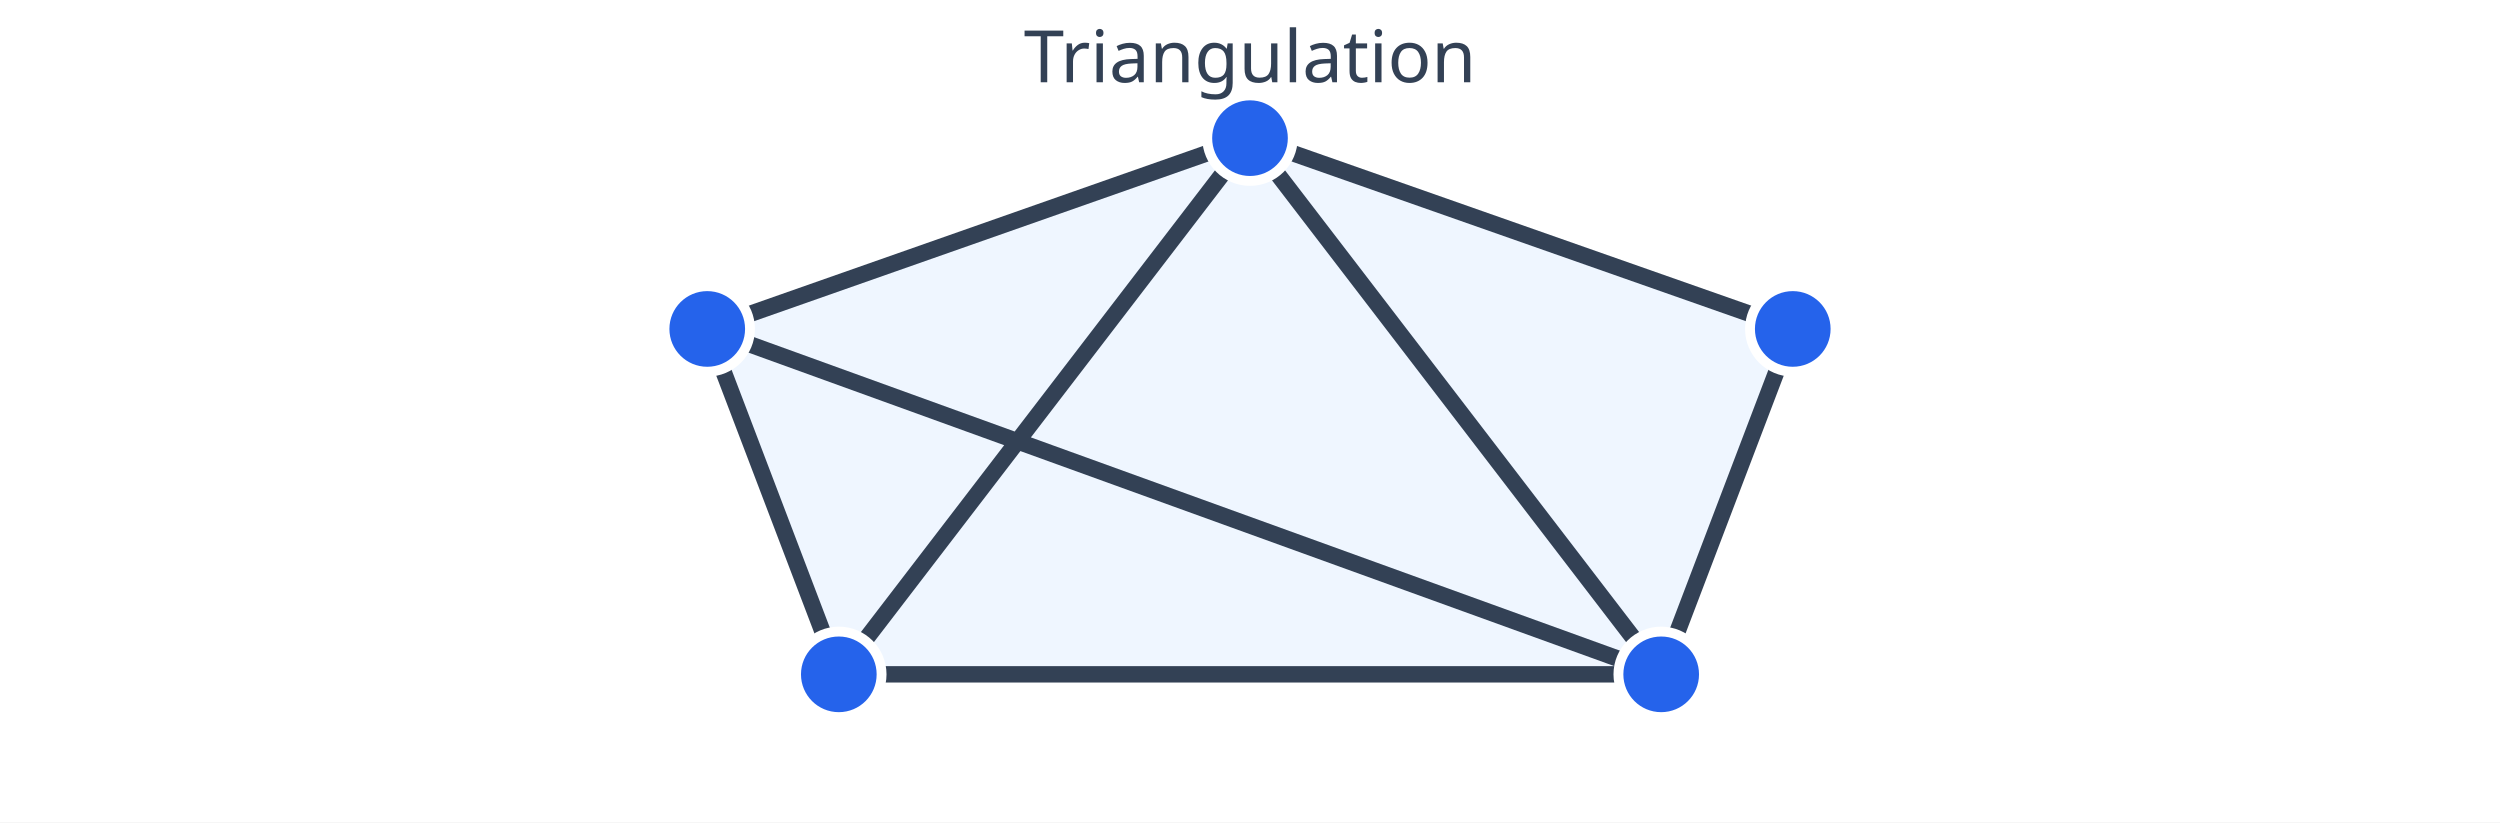
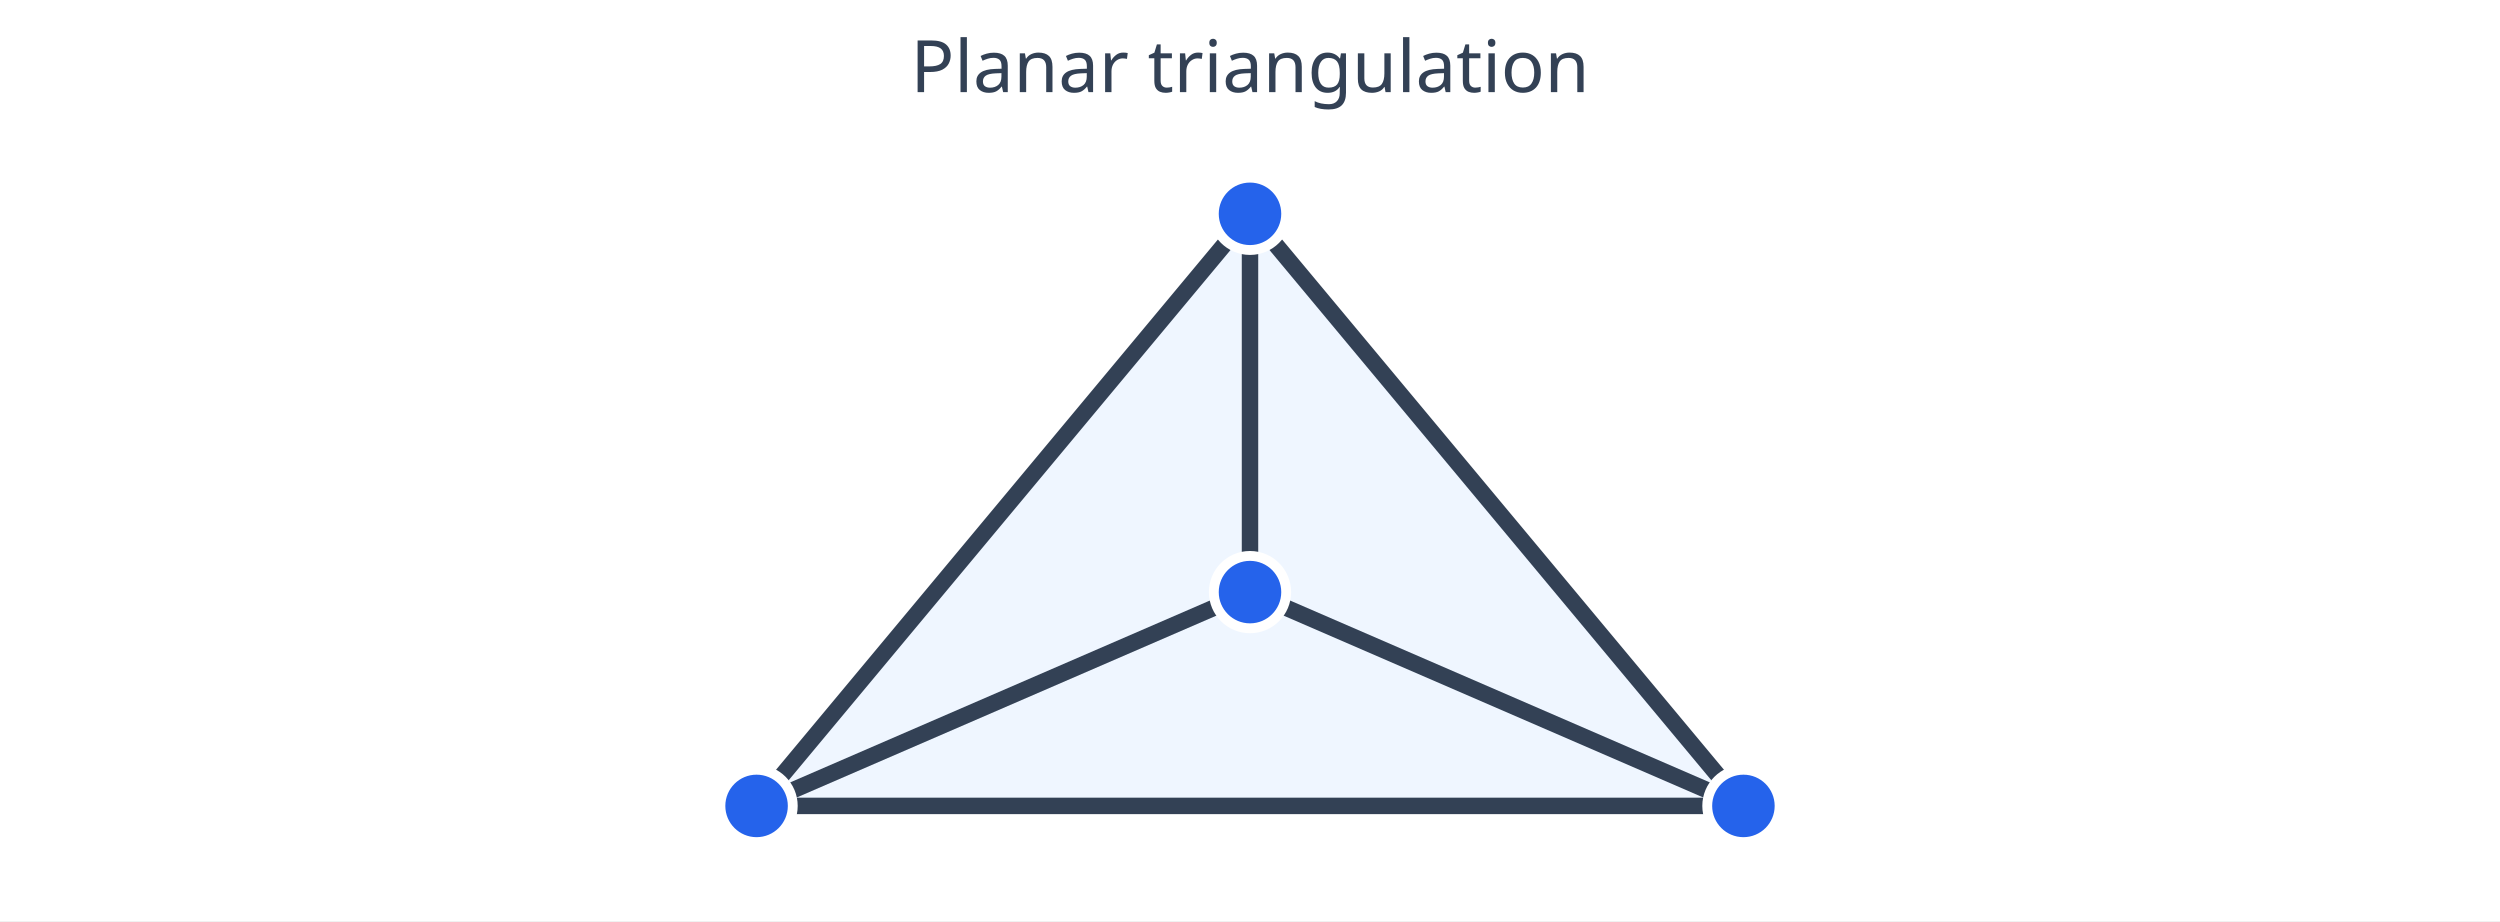
- <svg xmlns="http://www.w3.org/2000/svg" width="760" height="250" viewBox="0 0 760 250">
-   <rect width="100%" height="100%" fill="white" />
-   <path d="M380 42L545 100L505 205H255L215 100Z M380 42L505 205M380 42L255 205M215 100L505 205" fill="#eff6ff" stroke="#334155" stroke-width="5" stroke-linejoin="round" />
+ <svg xmlns="http://www.w3.org/2000/svg" width="760" height="280" viewBox="0 0 760 280" role="img" aria-labelledby="title description">
+   <rect width="760" height="280" fill="white" />
+   <path d="M380 65L230 245H530Z" fill="#eff6ff" stroke="#334155" stroke-width="5" stroke-linejoin="round" />
+   <path d="M380 65V180L230 245M380 180L530 245" fill="none" stroke="#334155" stroke-width="5" stroke-linecap="round" />
  <g fill="#2563eb" stroke="white" stroke-width="3">
-     <circle cx="380" cy="42" r="13" />
-     <circle cx="545" cy="100" r="13" />
-     <circle cx="505" cy="205" r="13" />
-     <circle cx="255" cy="205" r="13" />
-     <circle cx="215" cy="100" r="13" />
+     <circle cx="380" cy="65" r="11" />
+     <circle cx="230" cy="245" r="11" />
+     <circle cx="530" cy="245" r="11" />
+     <circle cx="380" cy="180" r="11" />
  </g>
-   <text x="380" y="25" text-anchor="middle" font-family="system-ui,sans-serif" font-size="22" fill="#334155">Triangulation</text>
+   <text x="380" y="28" text-anchor="middle" font-family="system-ui,sans-serif" font-size="22" fill="#334155">Planar triangulation</text>
</svg>
